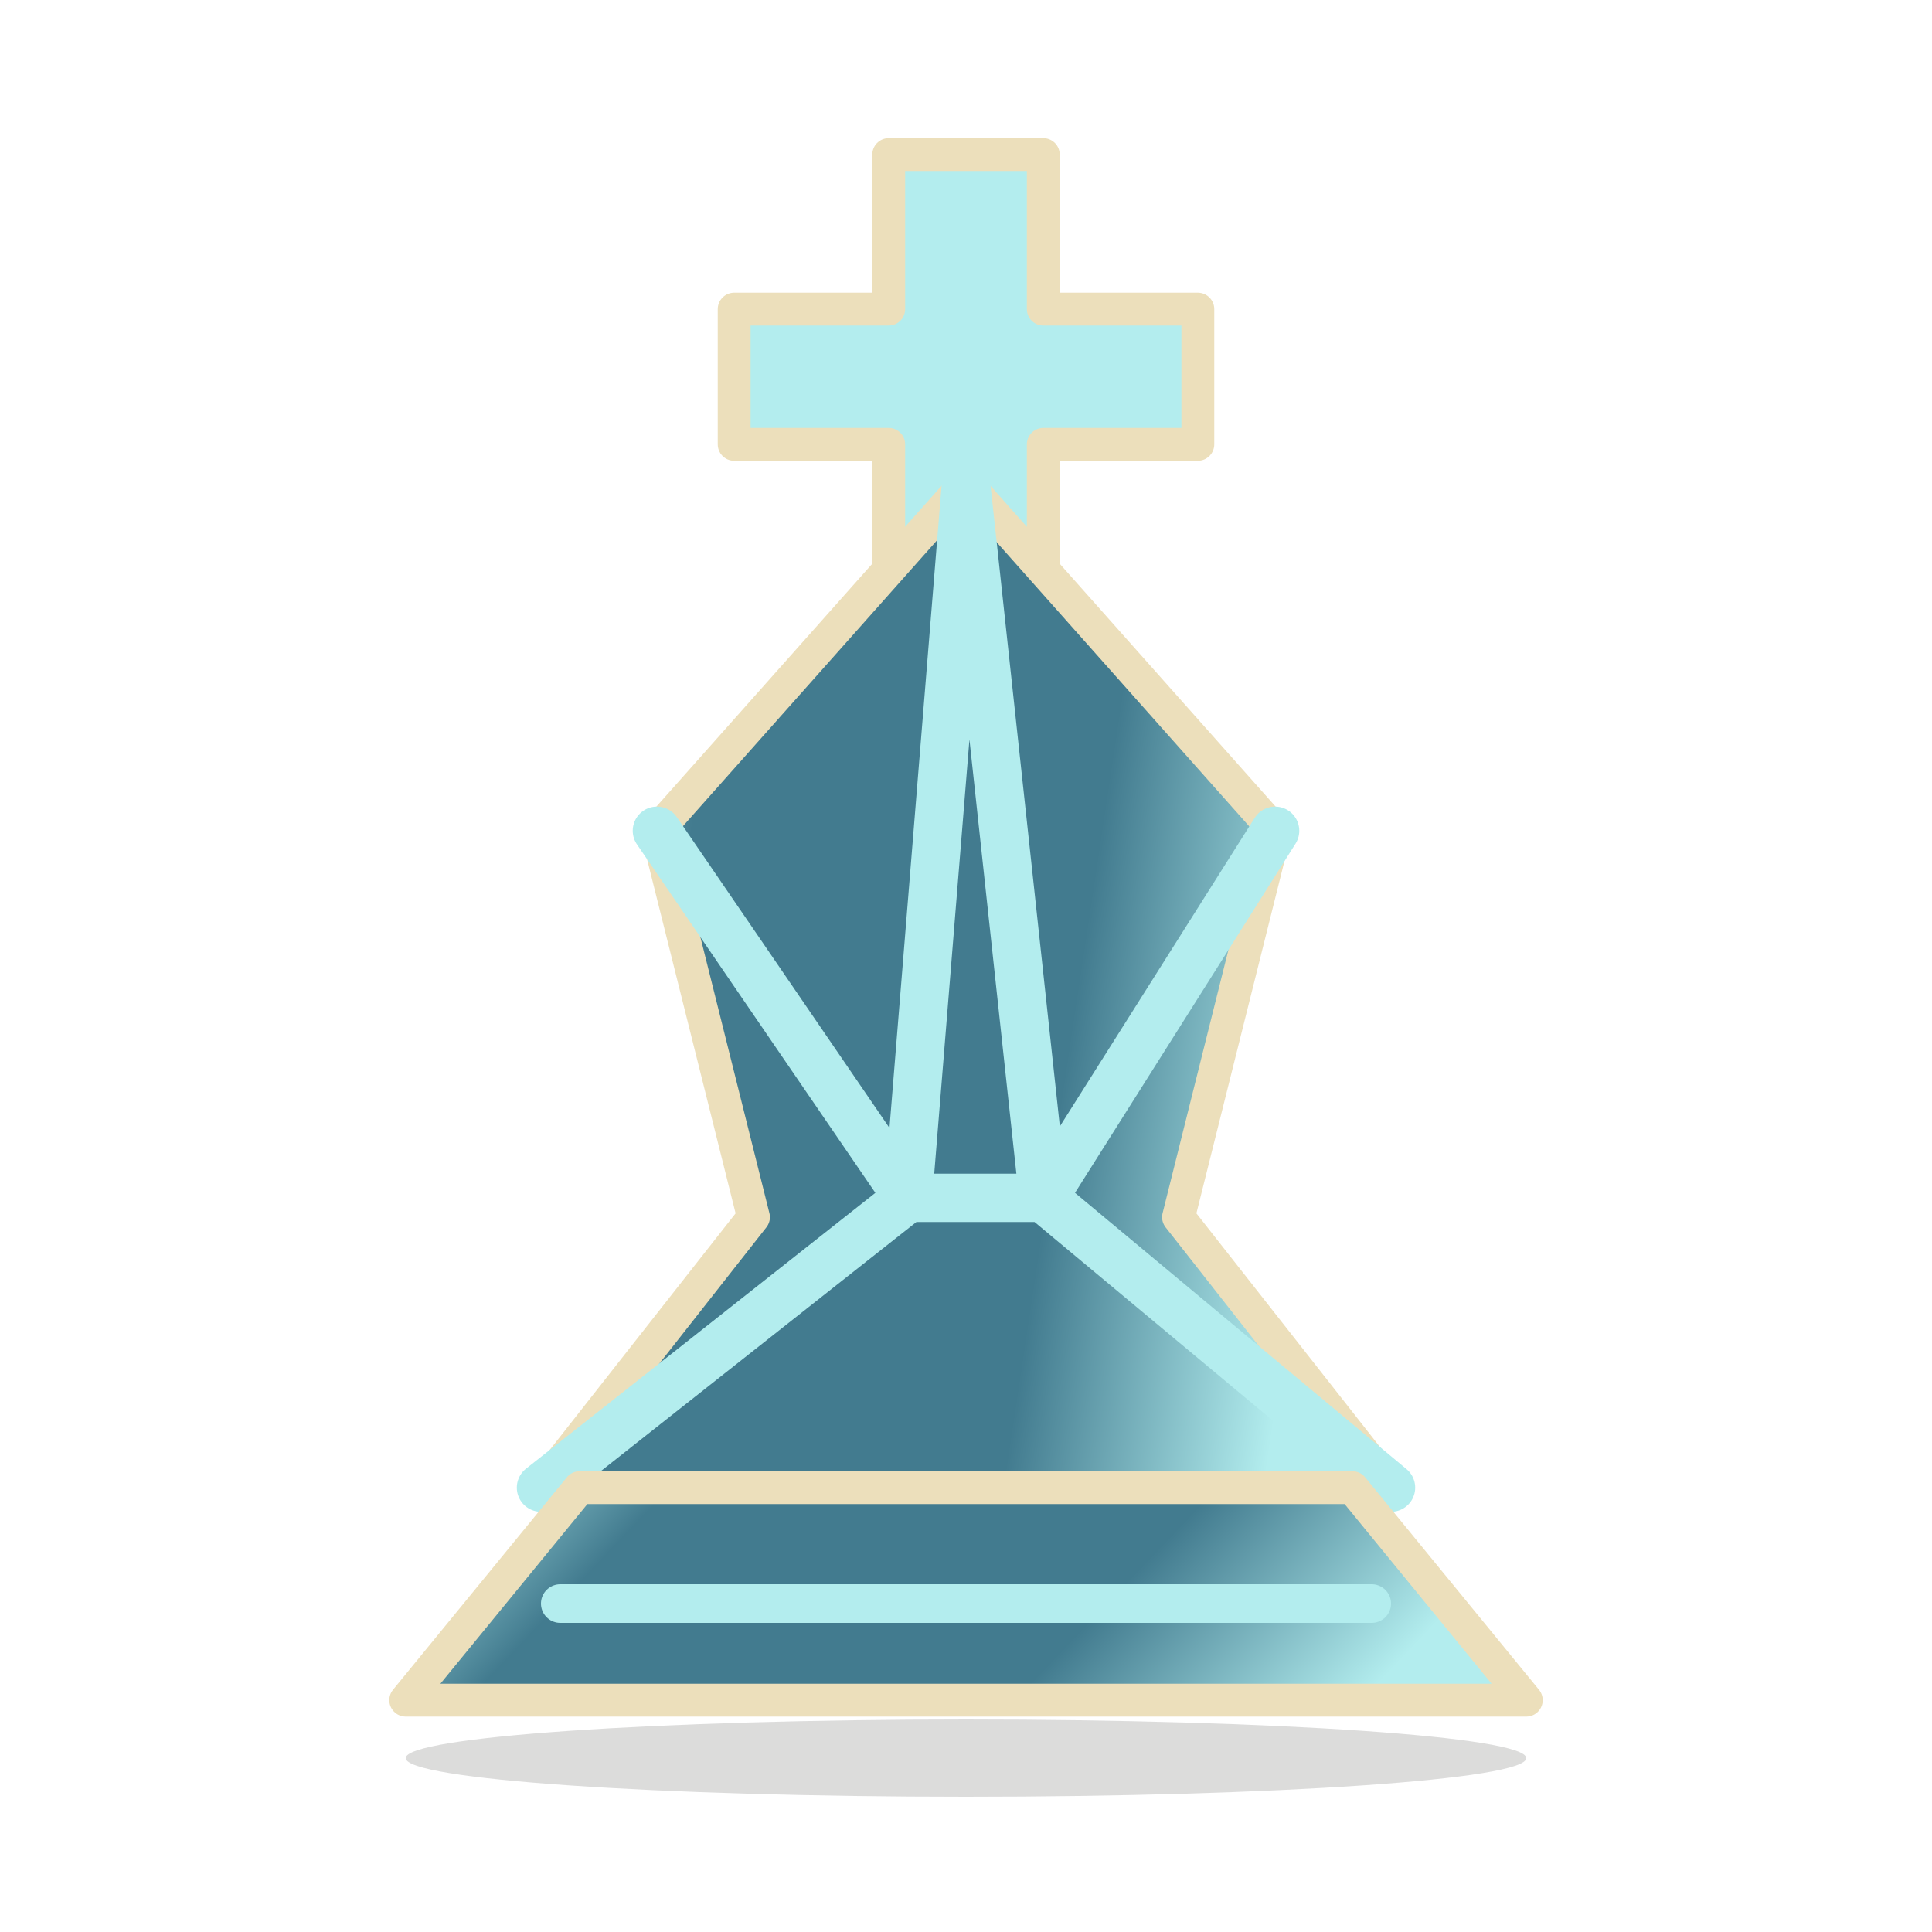
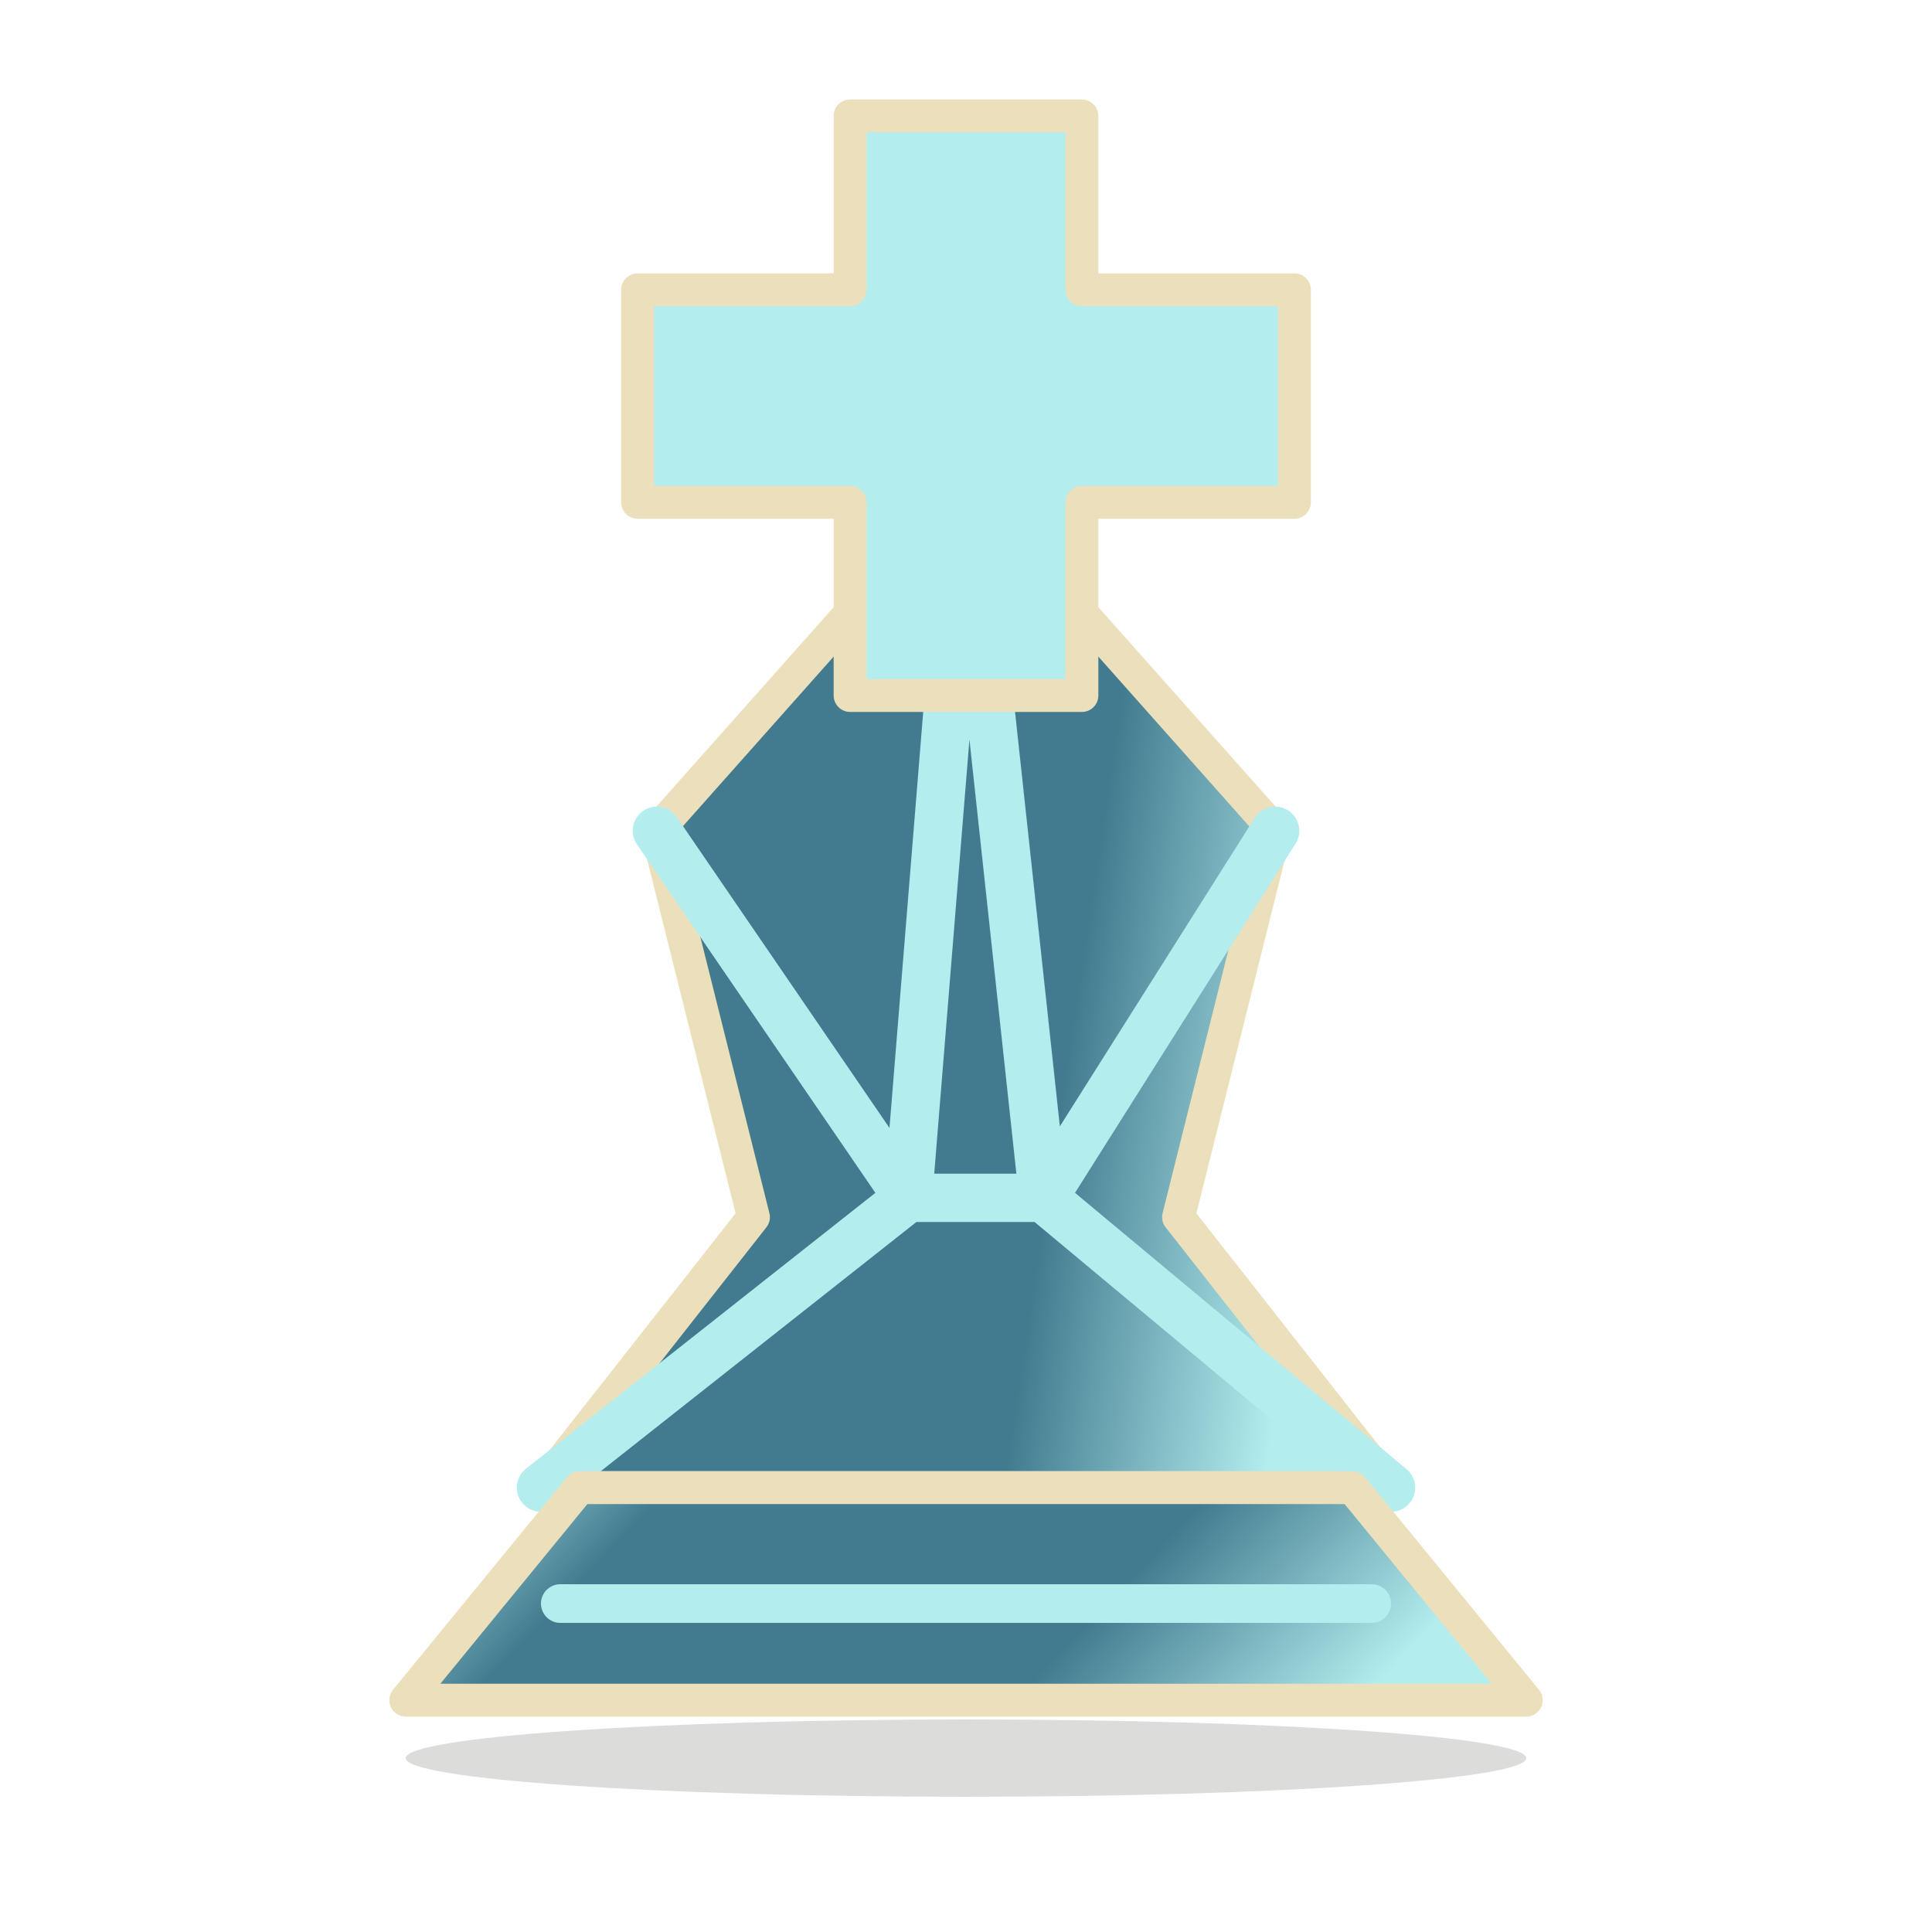
<svg xmlns="http://www.w3.org/2000/svg" viewBox="0 0 100 100">
  <defs>
    <linearGradient id="material" x2="1" y2=".18">
      <stop stop-color="#b3edee" />
      <stop offset=".23" stop-color="#427b8f" />
      <stop offset=".7" stop-color="#427b8f" />
      <stop offset="1" stop-color="#b3edee" />
    </linearGradient>
  </defs>
  <ellipse cx="50" cy="91" rx="29" ry="2" fill="#14130f" opacity=".15" />
  <g stroke="#ecdfbb" stroke-width="1.7" stroke-linejoin="round" stroke-linecap="round">
-     <path d="M46 8h8v8h8v7h-8v9h-8v-9h-8v-7h8Z" fill="#b3edee" />
    <path d="M50 25L66 43L61 63L72 77H28L39 63L34 43Z" fill="url(#material)" />
    <path d="M50 25L47 62L28 77M50 25L54 62L72 77M34 43L47 62H54L66 43" fill="none" stroke="#b3edee" stroke-width="2.5" />
+     <path d="M44 6h12v9h11v11H56v10H44V26H33V15h11Z" fill="#b3edee" />
    <path d="M30 77H70L79 88H21Z" fill="url(#material)" />
    <path d="M29 83h42" fill="none" stroke="#b3edee" stroke-width="2" />
  </g>
</svg>
